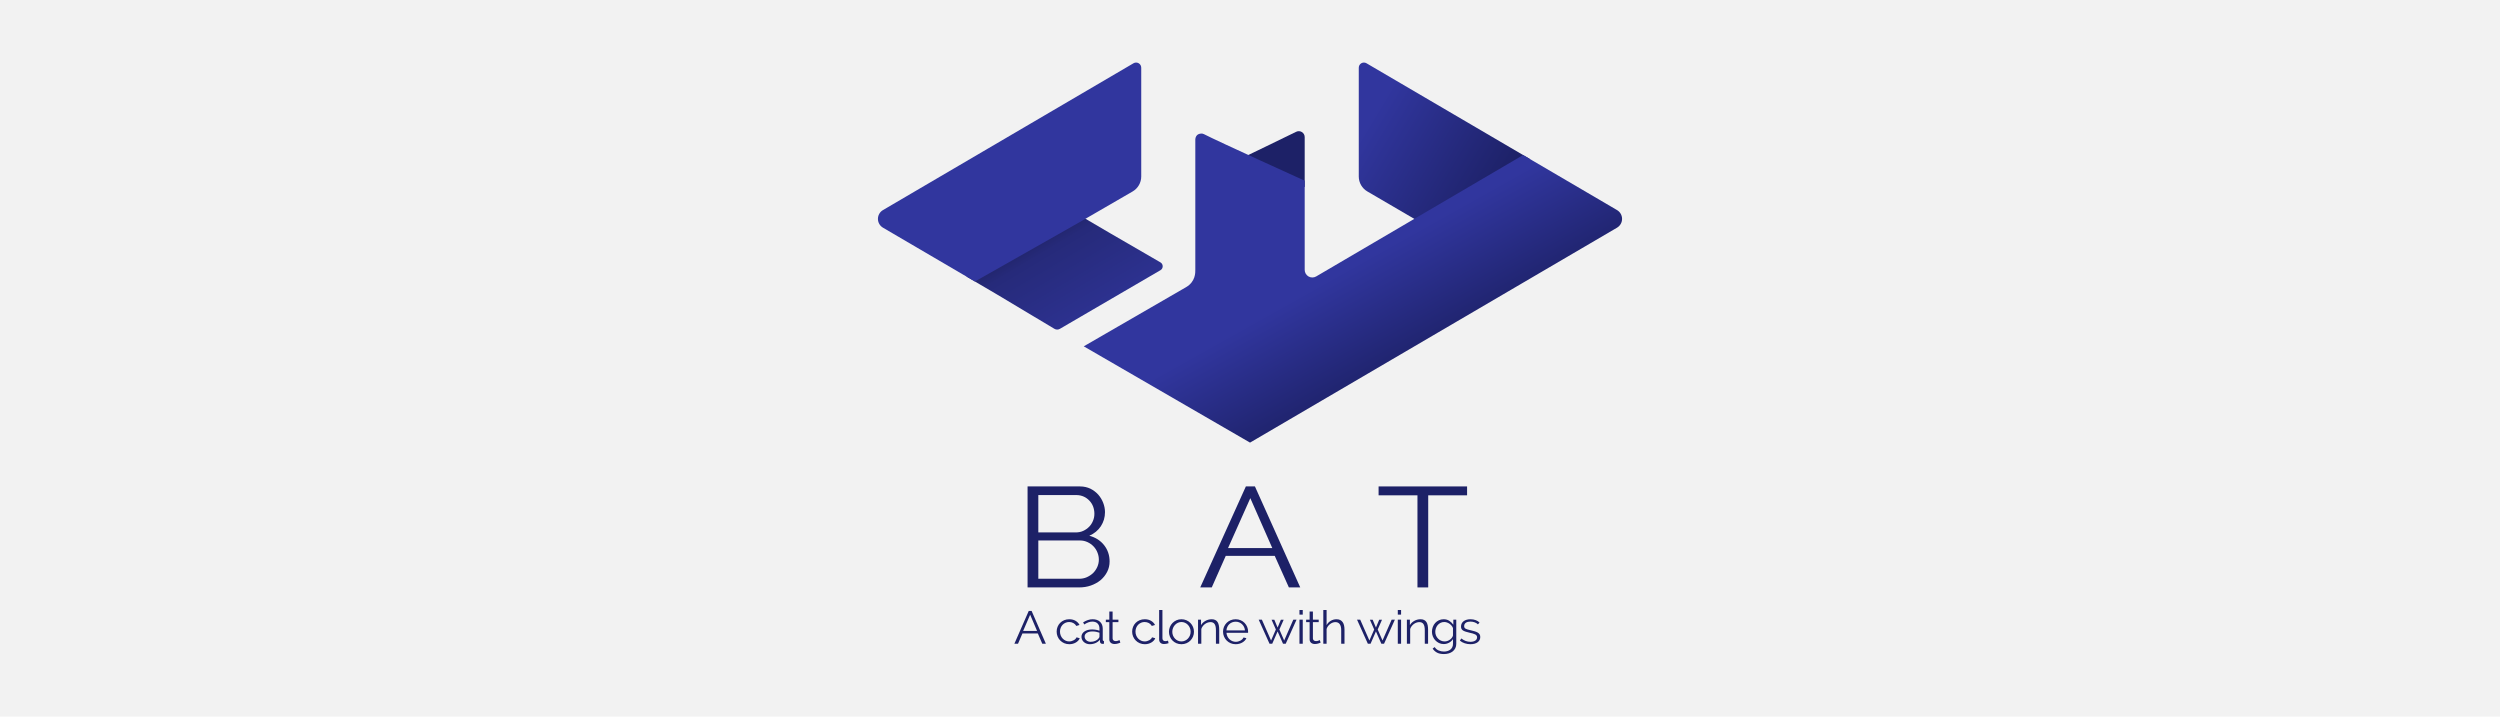
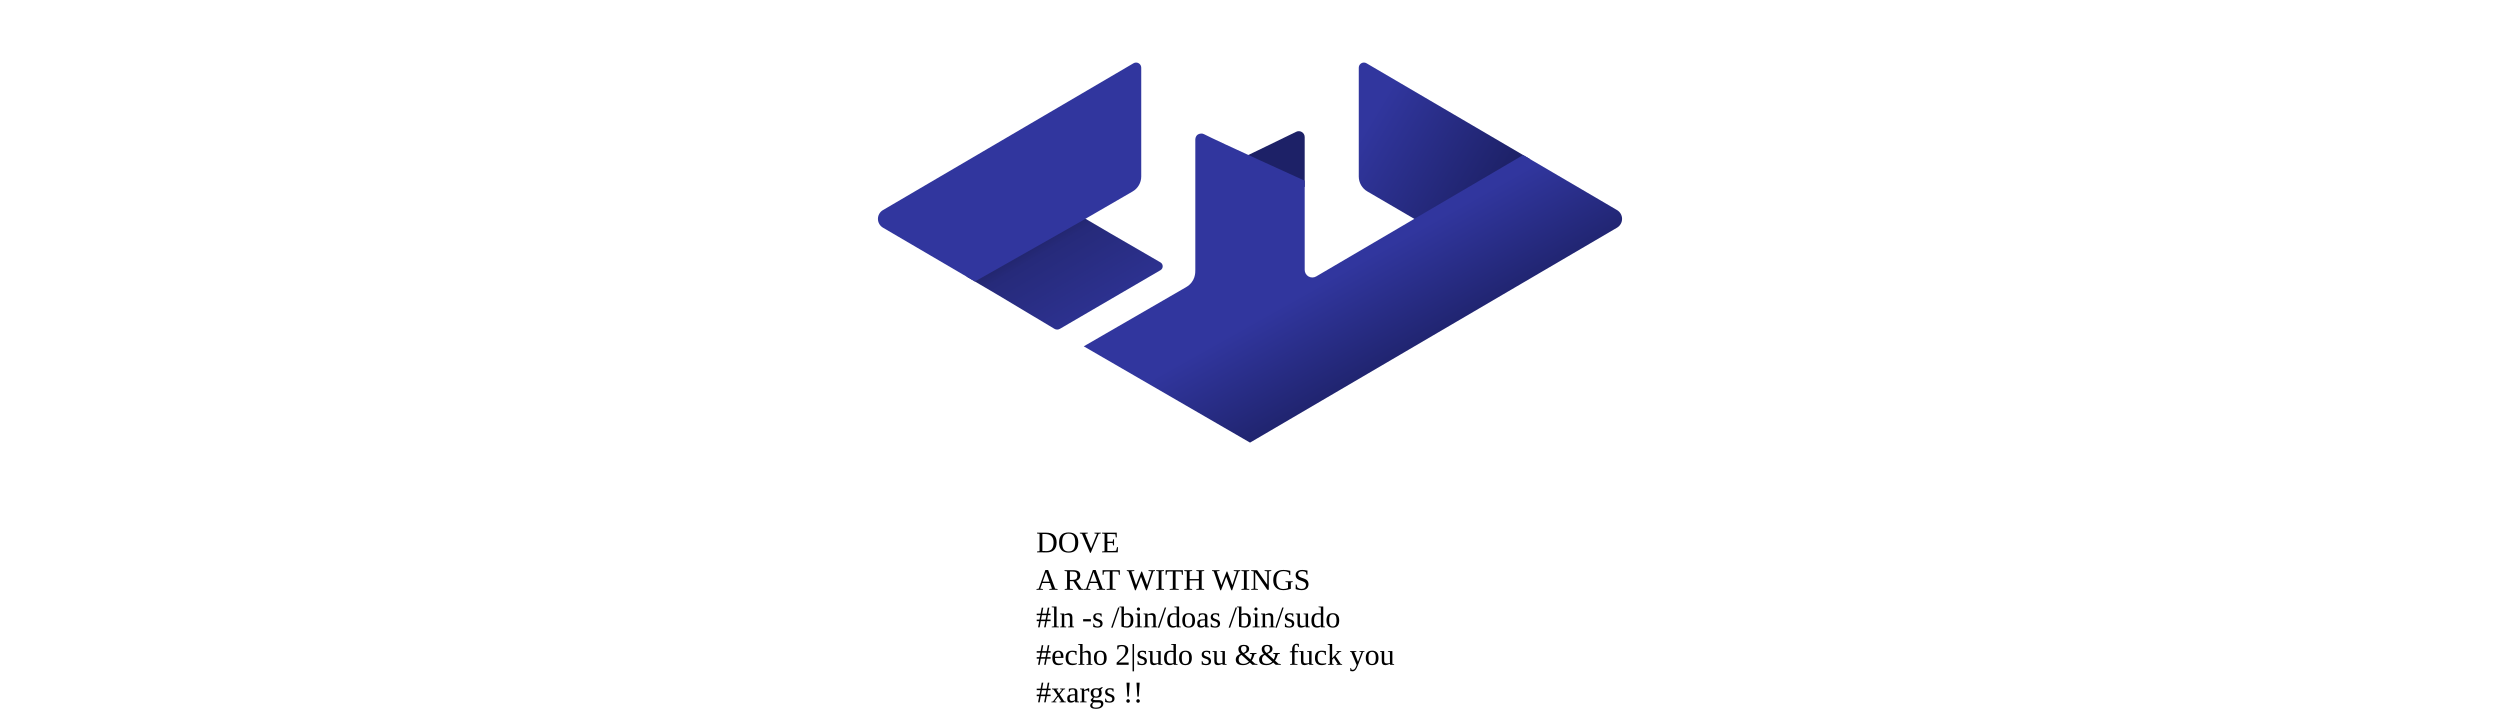
<svg xmlns="http://www.w3.org/2000/svg" width="1000" height="286.643" viewBox="0 0 1000 286.643" version="1.1" xml:space="preserve" style="clip-rule:evenodd;fill-rule:evenodd;stroke-linejoin:round;stroke-miterlimit:1.414" id="svg1285">
-   <rect style="opacity:0.5;fill:#e5e5e5;fill-opacity:1;fill-rule:evenodd;stroke:none;stroke-width:0.143px;stroke-linecap:butt;stroke-linejoin:miter;stroke-miterlimit:4;stroke-dasharray:none;stroke-dashoffset:0;stroke-opacity:1;marker:none" id="rect1929" width="1000" height="286.643" x="0" y="0" />
  <g id="g929" transform="translate(0,13.32142)">
-     <g transform="matrix(5.120788,0,0,4.741146,45.48381,-7057.152)" id="g1168">
-       <path d="m 77.792,1533.05 c 0,0.32 -0.064,0.61 -0.192,0.88 -0.128,0.27 -0.3,0.5 -0.516,0.7 -0.216,0.19 -0.468,0.34 -0.756,0.45 -0.288,0.11 -0.596,0.16 -0.924,0.16 h -4.02 v -8.52 h 4.104 c 0.296,0 0.564,0.07 0.804,0.19 0.24,0.13 0.444,0.3 0.612,0.5 0.168,0.21 0.298,0.44 0.39,0.7 0.092,0.26 0.138,0.52 0.138,0.78 0,0.44 -0.108,0.83 -0.324,1.19 -0.216,0.35 -0.516,0.62 -0.9,0.8 0.488,0.14 0.874,0.41 1.158,0.8 0.284,0.39 0.426,0.85 0.426,1.37 z m -0.84,-0.15 c 0,-0.21 -0.036,-0.41 -0.108,-0.6 -0.072,-0.2 -0.174,-0.37 -0.306,-0.52 -0.132,-0.15 -0.288,-0.27 -0.468,-0.36 -0.18,-0.09 -0.374,-0.14 -0.582,-0.14 h -3.264 v 3.23 h 3.18 c 0.216,0 0.418,-0.04 0.606,-0.13 0.188,-0.09 0.352,-0.21 0.492,-0.35 0.14,-0.15 0.25,-0.33 0.33,-0.52 0.08,-0.2 0.12,-0.4 0.12,-0.61 z m -4.728,-5.45 v 3.15 h 2.928 c 0.208,0 0.402,-0.04 0.582,-0.13 0.18,-0.09 0.334,-0.21 0.462,-0.35 0.128,-0.14 0.228,-0.31 0.3,-0.5 0.072,-0.19 0.108,-0.38 0.108,-0.59 0,-0.22 -0.034,-0.42 -0.102,-0.62 -0.068,-0.19 -0.164,-0.35 -0.288,-0.49 -0.124,-0.14 -0.27,-0.26 -0.438,-0.34 -0.168,-0.08 -0.352,-0.13 -0.552,-0.13 z" style="fill:#1d2167;fill-rule:nonzero" id="path1162" />
-       <path d="m 88.436,1526.72 h 0.708 l 3.54,8.52 h -0.888 l -1.104,-2.66 h -3.828 l -1.092,2.66 h -0.9 z m 2.064,5.2 -1.716,-4.21 -1.74,4.21 z" style="fill:#1d2167;fill-rule:nonzero" id="path1164" />
-       <path d="m 105.716,1527.47 h -3.036 v 7.77 h -0.84 v -7.77 h -3.036 v -0.75 h 6.912 z" style="fill:#1d2167;fill-rule:nonzero" id="path1166" />
-     </g>
    <g transform="translate(1.9578e-5)" id="g6103">
      <g id="g1172" transform="matrix(0.3137423,0,0,0.3137423,-949.5601,-170.6326)">
        <path id="path1170" style="fill:url(#_Linear1)" d="m 4399.57,773.907 c 0,0 35.33,20.718 42.25,24.779 13.1,7.683 47.96,27.832 64.24,37.232 1.77,1.027 2.87,2.923 2.87,4.975 0.01,2.053 -1.08,3.952 -2.85,4.986 -27.1,15.803 -110.2,64.254 -128.26,74.788 -2.16,1.254 -4.82,1.237 -6.95,-0.046 -13.57,-8.147 -62.93,-37.791 -75.02,-44.875 -16.93,-9.911 -37.27,-21.84 -37.27,-21.84 z" />
      </g>
      <g id="g1176" transform="matrix(0.3137423,0,0,0.3137423,-949.5601,-170.6326)">
        <path id="path1174" style="fill:#31369e" d="m 4269.48,860.305 c -54.5,-31.918 -88.34,-51.732 -117.18,-68.621 -3.98,-2.335 -6.43,-6.608 -6.44,-11.228 0,-4.619 2.45,-8.893 6.44,-11.229 l 319.41,-187.171 c 2.02,-1.186 4.52,-1.198 6.56,-0.032 2.03,1.166 3.29,3.333 3.29,5.678 0,29.472 0,107.932 0,138.732 0,7.842 -4.16,15.094 -10.94,19.049 -13.32,7.783 -54.43,31.465 -67.73,39.233 0,0 -133.3,75.654 -133.41,75.589 z" />
      </g>
      <g id="g1180" transform="matrix(0.3137423,0,0,0.3137423,-949.5601,-170.6326)">
        <path id="path1178" style="fill:#1d2167" d="m 4604.42,705.593 85.54,34.367 v -63.802 c 0,-2.628 -1.37,-5.066 -3.62,-6.431 -2.24,-1.365 -5.04,-1.459 -7.37,-0.247 -5.93,3.078 -74.55,36.113 -74.55,36.113 z" />
      </g>
      <g id="g1184" transform="matrix(0.3137423,0,0,0.3137423,-949.5601,-170.6326)">
        <path id="path1182" style="fill:url(#_Linear2)" d="m 4976.91,704.019 c 0,0 -8.53,-4.983 -8.56,-5 -79.92,-46.83 -170.16,-99.71 -199.6,-116.963 -2.02,-1.186 -4.52,-1.198 -6.56,-0.032 -2.04,1.166 -3.29,3.333 -3.29,5.678 0,29.472 0,107.932 0,138.732 0,7.842 4.16,15.094 10.93,19.049 13.33,7.783 68.33,39.913 68.33,39.913 z" />
      </g>
      <g id="g1188" transform="matrix(0.3137423,0,0,0.3137423,-949.5601,-170.6326)">
        <path id="path1186" style="fill:url(#_Linear3)" d="m 4968.44,699.073 c 0,0 -235.66,138.235 -263.83,154.762 -3.01,1.764 -6.73,1.783 -9.76,0.05 -3.02,-1.733 -4.89,-4.953 -4.89,-8.44 V 731.796 c 0,0 -111.16,-50.383 -128.47,-59.371 -2.33,-1.212 -4.978,-0.849 -7.37,0.247 -1.959,0.898 -3.62,3.803 -3.62,6.431 v 166.342 c 0,3.487 0.43,15.045 -12.02,22.226 -2.41,1.392 -130.21,75.278 -130.21,75.278 l 211.99,122.751 c 0,0 377.71,-221.201 467.9,-274.016 3.98,-2.335 6.43,-6.608 6.43,-11.228 0,-4.619 -2.45,-8.893 -6.43,-11.229 -24.64,-14.438 -119.72,-70.154 -119.72,-70.154" />
      </g>
    </g>
-     <g transform="matrix(0.1862712,0,0,0.2278658,340.4353,-286.3609)" id="g1262">
-       <g transform="matrix(1.28,0,0,1,-97.8353,0)" id="g1192">
-         <path d="m 374.487,2270.67 h 4.788 l 23.94,57.61 h -6.006 l -7.465,-18.01 h -25.887 l -7.385,18.01 h -6.086 z m 13.958,35.14 -11.604,-28.49 -11.767,28.49 z" style="fill:#1d2167;fill-rule:nonzero" id="path1190" />
-       </g>
-       <g transform="matrix(1.28,0,0,1,-97.8353,0)" id="g1196">
-         <path d="m 421.293,2307.02 c 0,-2.97 0.514,-5.78 1.542,-8.44 1.028,-2.65 2.475,-4.96 4.342,-6.94 1.866,-1.97 4.098,-3.52 6.695,-4.66 2.596,-1.14 5.464,-1.7 8.602,-1.7 4.003,0 7.492,0.9 10.468,2.71 2.975,1.82 5.221,4.26 6.735,7.35 l -5.356,1.7 c -1.19,-2.16 -2.853,-3.85 -4.99,-5.07 -2.137,-1.22 -4.504,-1.83 -7.101,-1.83 -2.164,0 -4.179,0.44 -6.046,1.3 -1.866,0.87 -3.489,2.05 -4.869,3.53 -1.379,1.49 -2.461,3.26 -3.246,5.32 -0.784,2.05 -1.176,4.3 -1.176,6.73 0,2.38 0.405,4.63 1.217,6.74 0.811,2.11 1.92,3.94 3.327,5.48 1.407,1.54 3.043,2.76 4.91,3.65 1.866,0.89 3.854,1.34 5.964,1.34 1.353,0 2.692,-0.19 4.017,-0.57 1.326,-0.38 2.556,-0.91 3.692,-1.58 1.137,-0.68 2.11,-1.45 2.922,-2.32 0.811,-0.86 1.379,-1.78 1.704,-2.75 l 5.437,1.62 c -0.595,1.51 -1.461,2.91 -2.597,4.18 -1.136,1.27 -2.475,2.38 -4.017,3.32 -1.541,0.95 -3.246,1.68 -5.112,2.2 -1.867,0.51 -3.801,0.77 -5.802,0.77 -3.084,0 -5.924,-0.59 -8.521,-1.75 -2.597,-1.16 -4.842,-2.76 -6.736,-4.79 -1.893,-2.03 -3.367,-4.36 -4.422,-7.02 -1.055,-2.65 -1.583,-5.49 -1.583,-8.52 z" style="fill:#1d2167;fill-rule:nonzero" id="path1194" />
-       </g>
-       <g transform="matrix(1.28,0,0,1,-97.8353,0)" id="g1200">
-         <path d="m 476.962,2329.1 c -2.001,0 -3.854,-0.34 -5.558,-1.02 -1.705,-0.67 -3.192,-1.61 -4.464,-2.8 -1.271,-1.19 -2.258,-2.58 -2.962,-4.18 -0.703,-1.59 -1.055,-3.31 -1.055,-5.15 0,-1.84 0.433,-3.54 1.299,-5.11 0.865,-1.57 2.083,-2.92 3.652,-4.06 1.568,-1.14 3.435,-2.02 5.599,-2.64 2.164,-0.62 4.544,-0.93 7.141,-0.93 2.164,0 4.355,0.19 6.573,0.57 2.218,0.38 4.193,0.92 5.924,1.62 v -3.81 c 0,-3.74 -1.055,-6.7 -3.165,-8.89 -2.11,-2.19 -5.031,-3.29 -8.764,-3.29 -2.164,0 -4.382,0.44 -6.654,1.3 -2.272,0.87 -4.572,2.11 -6.898,3.74 l -1.948,-3.66 c 5.465,-3.67 10.766,-5.51 15.906,-5.51 5.302,0 9.467,1.48 12.497,4.46 3.03,2.97 4.544,7.09 4.544,12.33 v 19.07 c 0,1.52 0.677,2.28 2.029,2.28 v 4.86 c -0.919,0.17 -1.623,0.25 -2.11,0.25 -1.406,0 -2.502,-0.35 -3.286,-1.06 -0.785,-0.7 -1.204,-1.67 -1.258,-2.92 l -0.162,-3.33 c -1.948,2.55 -4.396,4.5 -7.345,5.85 -2.948,1.35 -6.126,2.03 -9.535,2.03 z m 1.299,-4.22 c 2.867,0 5.504,-0.54 7.912,-1.63 2.407,-1.08 4.233,-2.51 5.478,-4.3 0.486,-0.48 0.852,-1.01 1.095,-1.58 0.244,-0.57 0.365,-1.09 0.365,-1.58 v -6.9 c -1.839,-0.7 -3.746,-1.24 -5.721,-1.62 -1.975,-0.38 -3.99,-0.57 -6.046,-0.57 -3.895,0 -7.06,0.81 -9.494,2.43 -2.435,1.63 -3.652,3.76 -3.652,6.41 0,1.3 0.257,2.52 0.771,3.66 0.514,1.13 1.217,2.12 2.11,2.96 0.893,0.84 1.961,1.5 3.205,1.99 1.245,0.48 2.57,0.73 3.977,0.73 z" style="fill:#1d2167;fill-rule:nonzero" id="path1198" />
-       </g>
-       <g transform="matrix(1.28,0,0,1,-97.8353,0)" id="g1204">
-         <path d="m 528.158,2326.26 c -0.325,0.16 -0.798,0.38 -1.42,0.65 -0.622,0.27 -1.339,0.54 -2.151,0.81 -0.811,0.27 -1.731,0.51 -2.759,0.73 -1.028,0.21 -2.11,0.32 -3.246,0.32 -1.19,0 -2.326,-0.16 -3.408,-0.49 -1.082,-0.32 -2.029,-0.82 -2.84,-1.5 -0.812,-0.67 -1.461,-1.52 -1.948,-2.55 -0.487,-1.03 -0.73,-2.22 -0.73,-3.57 v -30.27 h -5.843 v -4.38 h 5.843 v -14.29 h 5.518 v 14.29 h 9.738 v 4.38 h -9.738 v 28.73 c 0.108,1.56 0.663,2.71 1.664,3.44 1,0.73 2.15,1.1 3.448,1.1 1.569,0 2.949,-0.26 4.139,-0.77 1.19,-0.52 1.948,-0.88 2.272,-1.1 z" style="fill:#1d2167;fill-rule:nonzero" id="path1202" />
-       </g>
-       <g transform="matrix(1.28,0,0,1,-97.8353,0)" id="g1208">
-         <path d="m 547.959,2307.02 c 0,-2.97 0.514,-5.78 1.542,-8.44 1.027,-2.65 2.475,-4.96 4.341,-6.94 1.866,-1.97 4.098,-3.52 6.695,-4.66 2.597,-1.14 5.464,-1.7 8.602,-1.7 4.003,0 7.493,0.9 10.468,2.71 2.976,1.82 5.221,4.26 6.736,7.35 l -5.356,1.7 c -1.19,-2.16 -2.854,-3.85 -4.991,-5.07 -2.137,-1.22 -4.504,-1.83 -7.101,-1.83 -2.164,0 -4.179,0.44 -6.045,1.3 -1.867,0.87 -3.49,2.05 -4.869,3.53 -1.38,1.49 -2.462,3.26 -3.246,5.32 -0.785,2.05 -1.177,4.3 -1.177,6.73 0,2.38 0.406,4.63 1.217,6.74 0.812,2.11 1.921,3.94 3.327,5.48 1.407,1.54 3.044,2.76 4.91,3.65 1.866,0.89 3.855,1.34 5.965,1.34 1.352,0 2.691,-0.19 4.016,-0.57 1.326,-0.38 2.557,-0.91 3.693,-1.58 1.136,-0.68 2.11,-1.45 2.921,-2.32 0.812,-0.86 1.38,-1.78 1.704,-2.75 l 5.437,1.62 c -0.595,1.51 -1.46,2.91 -2.596,4.18 -1.136,1.27 -2.475,2.38 -4.017,3.32 -1.542,0.95 -3.246,1.68 -5.113,2.2 -1.866,0.51 -3.8,0.77 -5.802,0.77 -3.084,0 -5.924,-0.59 -8.521,-1.75 -2.597,-1.16 -4.842,-2.76 -6.735,-4.79 -1.894,-2.03 -3.368,-4.36 -4.423,-7.02 -1.055,-2.65 -1.582,-5.49 -1.582,-8.52 z" style="fill:#1d2167;fill-rule:nonzero" id="path1206" />
-       </g>
-       <g transform="matrix(1.28,0,0,1,-97.8353,0)" id="g1212">
-         <path d="m 593.24,2269.05 h 5.519 v 49.66 c 0,1.57 0.432,2.8 1.298,3.69 0.866,0.89 2.083,1.34 3.652,1.34 0.595,0 1.298,-0.08 2.11,-0.24 0.811,-0.16 1.569,-0.38 2.272,-0.65 l 0.974,4.46 c -1.028,0.43 -2.286,0.79 -3.774,1.06 -1.487,0.27 -2.772,0.4 -3.854,0.4 -2.543,0 -4.545,-0.72 -6.005,-2.15 -1.461,-1.43 -2.192,-3.45 -2.192,-6.04 z" style="fill:#1d2167;fill-rule:nonzero" id="path1210" />
-       </g>
-       <g transform="matrix(1.28,0,0,1,-97.8353,0)" id="g1216">
-         <path d="m 630.651,2329.1 c -3.084,0 -5.897,-0.59 -8.44,-1.75 -2.543,-1.16 -4.747,-2.74 -6.614,-4.75 -1.866,-2 -3.313,-4.32 -4.341,-6.97 -1.028,-2.66 -1.542,-5.44 -1.542,-8.36 0,-2.98 0.527,-5.79 1.582,-8.44 1.055,-2.65 2.516,-4.98 4.383,-6.98 1.866,-2 4.071,-3.6 6.613,-4.79 2.543,-1.19 5.329,-1.78 8.359,-1.78 3.029,0 5.829,0.59 8.399,1.78 2.57,1.19 4.788,2.79 6.654,4.79 1.867,2 3.327,4.33 4.382,6.98 1.055,2.65 1.583,5.46 1.583,8.44 0,2.92 -0.514,5.7 -1.542,8.36 -1.028,2.65 -2.475,4.97 -4.342,6.97 -1.866,2.01 -4.084,3.59 -6.654,4.75 -2.57,1.16 -5.397,1.75 -8.48,1.75 z m -15.338,-21.75 c 0,2.38 0.406,4.58 1.218,6.61 0.811,2.03 1.907,3.82 3.286,5.36 1.38,1.54 3.003,2.74 4.869,3.61 1.867,0.86 3.855,1.3 5.965,1.3 2.11,0 4.098,-0.45 5.964,-1.34 1.867,-0.89 3.503,-2.11 4.91,-3.65 1.406,-1.54 2.516,-3.34 3.327,-5.4 0.812,-2.06 1.217,-4.27 1.217,-6.65 0,-2.33 -0.405,-4.53 -1.217,-6.62 -0.811,-2.08 -1.921,-3.89 -3.327,-5.43 -1.407,-1.55 -3.043,-2.76 -4.91,-3.66 -1.866,-0.89 -3.854,-1.34 -5.964,-1.34 -2.11,0 -4.085,0.45 -5.924,1.34 -1.84,0.9 -3.463,2.13 -4.869,3.7 -1.407,1.56 -2.516,3.39 -3.327,5.47 -0.812,2.09 -1.218,4.32 -1.218,6.7 z" style="fill:#1d2167;fill-rule:nonzero" id="path1214" />
-       </g>
-       <g transform="matrix(1.28,0,0,1,-97.8353,0)" id="g1220">
-         <path d="m 694.029,2328.28 h -5.518 v -23.61 c 0,-5.03 -0.744,-8.68 -2.232,-10.95 -1.488,-2.28 -3.773,-3.41 -6.857,-3.41 -1.623,0 -3.246,0.29 -4.869,0.89 -1.623,0.59 -3.124,1.43 -4.504,2.52 -1.379,1.08 -2.61,2.36 -3.692,3.85 -1.082,1.49 -1.867,3.1 -2.354,4.83 v 25.88 h -5.518 v -42.27 h 5.032 v 9.57 c 1.731,-3.08 4.206,-5.57 7.425,-7.46 3.219,-1.9 6.722,-2.84 10.509,-2.84 2.326,0 4.301,0.43 5.924,1.29 1.623,0.87 2.921,2.09 3.895,3.65 0.974,1.57 1.677,3.5 2.11,5.77 0.433,2.27 0.649,4.79 0.649,7.54 z" style="fill:#1d2167;fill-rule:nonzero" id="path1218" />
-       </g>
-       <g transform="matrix(1.28,0,0,1,-97.8353,0)" id="g1224">
-         <path d="m 721.62,2329.1 c -3.084,0 -5.91,-0.59 -8.48,-1.75 -2.57,-1.16 -4.801,-2.76 -6.695,-4.79 -1.893,-2.03 -3.368,-4.36 -4.423,-7.02 -1.055,-2.65 -1.582,-5.49 -1.582,-8.52 0,-2.97 0.527,-5.77 1.582,-8.4 1.055,-2.62 2.516,-4.92 4.382,-6.89 1.867,-1.98 4.099,-3.55 6.695,-4.71 2.597,-1.16 5.41,-1.74 8.44,-1.74 3.084,0 5.91,0.58 8.48,1.74 2.57,1.16 4.775,2.74 6.614,4.75 1.839,2 3.273,4.3 4.301,6.89 1.028,2.6 1.542,5.36 1.542,8.28 0,0.44 0,0.87 0,1.3 0,0.43 -0.027,0.73 -0.081,0.89 h -36.193 c 0.162,2.28 0.689,4.37 1.582,6.29 0.893,1.92 2.042,3.59 3.449,4.99 1.407,1.41 3.016,2.5 4.828,3.29 1.813,0.78 3.747,1.18 5.803,1.18 1.352,0 2.705,-0.19 4.057,-0.57 1.353,-0.38 2.597,-0.89 3.733,-1.54 1.136,-0.65 2.164,-1.45 3.084,-2.4 0.919,-0.94 1.623,-1.99 2.11,-3.12 l 4.787,1.3 c -0.649,1.57 -1.568,2.99 -2.759,4.26 -1.19,1.27 -2.569,2.38 -4.138,3.32 -1.569,0.95 -3.3,1.68 -5.194,2.2 -1.893,0.51 -3.868,0.77 -5.924,0.77 z m 15.581,-24.19 c -0.162,-2.27 -0.69,-4.34 -1.582,-6.21 -0.893,-1.86 -2.029,-3.47 -3.409,-4.82 -1.379,-1.35 -2.975,-2.41 -4.788,-3.17 -1.812,-0.76 -3.746,-1.13 -5.802,-1.13 -2.056,0 -4.003,0.37 -5.843,1.13 -1.839,0.76 -3.449,1.82 -4.828,3.17 -1.38,1.35 -2.489,2.97 -3.327,4.87 -0.839,1.89 -1.339,3.95 -1.502,6.16 z" style="fill:#1d2167;fill-rule:nonzero" id="path1222" />
-       </g>
-       <g transform="matrix(1.28,0,0,1,-97.8353,0)" id="g1228">
-         <path d="m 818.344,2286.01 h 5.437 l -18.178,42.27 h -4.544 l -9.089,-21.58 -9.008,21.58 h -4.544 l -18.178,-42.27 h 5.356 l 15.418,36.59 8.034,-19.31 -7.222,-17.2 h 4.626 l 5.518,13.79 5.518,-13.79 h 4.707 l -7.223,17.2 8.034,19.31 z" style="fill:#1d2167;fill-rule:nonzero" id="path1226" />
-       </g>
-       <g transform="matrix(1.28,0,0,1,-97.8353,0)" id="g1232">
-         <path d="m 828.65,2328.28 v -42.27 h 5.518 v 42.27 z m 0,-51.12 v -8.11 h 5.518 v 8.11 z" style="fill:#1d2167;fill-rule:nonzero" id="path1230" />
-       </g>
-       <g transform="matrix(1.28,0,0,1,-97.8353,0)" id="g1236">
-         <path d="m 864.193,2326.26 c -0.324,0.16 -0.798,0.38 -1.42,0.65 -0.622,0.27 -1.339,0.54 -2.15,0.81 -0.812,0.27 -1.731,0.51 -2.759,0.73 -1.028,0.21 -2.11,0.32 -3.246,0.32 -1.19,0 -2.327,-0.16 -3.409,-0.49 -1.082,-0.32 -2.028,-0.82 -2.84,-1.5 -0.811,-0.67 -1.461,-1.52 -1.947,-2.55 -0.487,-1.03 -0.731,-2.22 -0.731,-3.57 v -30.27 h -5.843 v -4.38 h 5.843 v -14.29 h 5.518 v 14.29 h 9.738 v 4.38 h -9.738 v 28.73 c 0.109,1.56 0.663,2.71 1.664,3.44 1.001,0.73 2.15,1.1 3.449,1.1 1.569,0 2.948,-0.26 4.139,-0.77 1.19,-0.52 1.947,-0.88 2.272,-1.1 z" style="fill:#1d2167;fill-rule:nonzero" id="path1234" />
-       </g>
-       <g transform="matrix(1.28,0,0,1,-97.8353,0)" id="g1240">
-         <path d="m 904.201,2328.28 h -5.519 v -23.61 c 0,-4.81 -0.825,-8.41 -2.475,-10.79 -1.65,-2.38 -4.071,-3.57 -7.263,-3.57 -1.569,0 -3.124,0.31 -4.666,0.93 -1.542,0.62 -2.989,1.47 -4.341,2.56 -1.353,1.08 -2.53,2.35 -3.53,3.81 -1.001,1.46 -1.745,3.06 -2.232,4.79 v 25.88 h -5.518 v -59.23 h 5.518 v 26.53 c 1.677,-3.19 4.003,-5.71 6.979,-7.55 2.975,-1.83 6.194,-2.75 9.657,-2.75 2.434,0 4.49,0.44 6.167,1.33 1.677,0.9 3.057,2.14 4.139,3.74 1.082,1.59 1.866,3.51 2.353,5.76 0.487,2.24 0.731,4.72 0.731,7.42 z" style="fill:#1d2167;fill-rule:nonzero" id="path1238" />
-       </g>
-       <g transform="matrix(1.28,0,0,1,-97.8353,0)" id="g1244">
-         <path d="m 983.314,2286.01 h 5.437 l -18.177,42.27 h -4.545 l -9.088,-21.58 -9.008,21.58 h -4.545 l -18.177,-42.27 h 5.356 l 15.418,36.59 8.034,-19.31 -7.222,-17.2 h 4.625 l 5.519,13.79 5.518,-13.79 h 4.707 l -7.223,17.2 8.034,19.31 z" style="fill:#1d2167;fill-rule:nonzero" id="path1242" />
-       </g>
-       <g transform="matrix(1.28,0,0,1,-97.8353,0)" id="g1248">
-         <path d="m 993.62,2328.28 v -42.27 h 5.519 v 42.27 z m 0,-51.12 v -8.11 h 5.519 v 8.11 z" style="fill:#1d2167;fill-rule:nonzero" id="path1246" />
-       </g>
-       <g transform="matrix(1.28,0,0,1,-97.8353,0)" id="g1252">
-         <path d="m 1044.42,2328.28 h -5.52 v -23.61 c 0,-5.03 -0.74,-8.68 -2.23,-10.95 -1.49,-2.28 -3.77,-3.41 -6.86,-3.41 -1.62,0 -3.24,0.29 -4.87,0.89 -1.62,0.59 -3.12,1.43 -4.5,2.52 -1.38,1.08 -2.61,2.36 -3.69,3.85 -1.08,1.49 -1.87,3.1 -2.36,4.83 v 25.88 h -5.51 v -42.27 h 5.03 v 9.57 c 1.73,-3.08 4.2,-5.57 7.42,-7.46 3.22,-1.9 6.73,-2.84 10.51,-2.84 2.33,0 4.3,0.43 5.93,1.29 1.62,0.87 2.92,2.09 3.89,3.65 0.97,1.57 1.68,3.5 2.11,5.77 0.43,2.27 0.65,4.79 0.65,7.54 z" style="fill:#1d2167;fill-rule:nonzero" id="path1250" />
-       </g>
-       <g transform="matrix(1.28,0,0,1,-97.8353,0)" id="g1256">
-         <path d="m 1070.71,2328.85 c -2.92,0 -5.58,-0.61 -7.99,-1.82 -2.41,-1.22 -4.49,-2.83 -6.25,-4.83 -1.76,-2 -3.12,-4.3 -4.1,-6.9 -0.97,-2.6 -1.46,-5.27 -1.46,-8.03 0,-2.92 0.48,-5.72 1.42,-8.4 0.95,-2.68 2.29,-5.02 4.02,-7.02 1.73,-2 3.8,-3.6 6.21,-4.79 2.4,-1.19 5.07,-1.78 7.99,-1.78 3.63,0 6.76,0.9 9.41,2.71 2.66,1.82 4.93,4.1 6.82,6.86 v -8.84 h 4.95 v 42.44 c 0,2.92 -0.55,5.5 -1.66,7.75 -1.11,2.24 -2.6,4.12 -4.47,5.64 -1.86,1.51 -4.05,2.65 -6.57,3.4 -2.51,0.76 -5.18,1.14 -7.99,1.14 -4.87,0 -8.79,-0.86 -11.77,-2.6 -2.97,-1.73 -5.38,-4.05 -7.22,-6.97 l 3.41,-2.68 c 1.67,2.7 3.89,4.69 6.65,5.96 2.76,1.27 5.74,1.91 8.93,1.91 2.05,0 4,-0.28 5.84,-0.85 1.84,-0.57 3.45,-1.41 4.83,-2.52 1.38,-1.11 2.47,-2.51 3.29,-4.22 0.81,-1.7 1.21,-3.69 1.21,-5.96 v -8.36 c -1.62,2.7 -3.84,4.84 -6.65,6.41 -2.81,1.57 -5.76,2.35 -8.85,2.35 z m 1.55,-4.62 c 1.62,0 3.21,-0.3 4.78,-0.89 1.57,-0.6 2.99,-1.4 4.26,-2.4 1.28,-1 2.34,-2.12 3.21,-3.37 0.86,-1.24 1.43,-2.51 1.7,-3.81 v -13.07 c -0.59,-1.51 -1.4,-2.92 -2.43,-4.22 -1.03,-1.29 -2.19,-2.4 -3.49,-3.32 -1.3,-0.92 -2.69,-1.65 -4.18,-2.19 -1.49,-0.55 -2.99,-0.82 -4.5,-0.82 -2.39,0 -4.51,0.5 -6.37,1.5 -1.87,1.01 -3.45,2.32 -4.75,3.94 -1.3,1.62 -2.29,3.46 -2.96,5.52 -0.68,2.06 -1.02,4.14 -1.02,6.25 0,2.27 0.41,4.43 1.22,6.49 0.81,2.06 1.93,3.86 3.37,5.4 1.43,1.54 3.09,2.76 4.99,3.65 1.89,0.89 3.95,1.34 6.17,1.34 z" style="fill:#1d2167;fill-rule:nonzero" id="path1254" />
-       </g>
-       <g transform="matrix(1.28,0,0,1,-97.8353,0)" id="g1260">
-         <path d="m 1115.51,2329.1 c -3.3,0 -6.52,-0.55 -9.66,-1.63 -3.14,-1.08 -5.84,-2.65 -8.11,-4.7 l 2.51,-3.74 c 2.38,1.95 4.8,3.41 7.27,4.39 2.46,0.97 5.09,1.46 7.91,1.46 3.41,0 6.12,-0.69 8.15,-2.07 2.03,-1.38 3.05,-3.34 3.05,-5.89 0,-1.19 -0.27,-2.17 -0.82,-2.96 -0.54,-0.78 -1.33,-1.47 -2.39,-2.07 -1.05,-0.59 -2.38,-1.12 -3.98,-1.58 -1.59,-0.46 -3.44,-0.93 -5.56,-1.42 -2.43,-0.59 -4.54,-1.19 -6.32,-1.78 -1.79,-0.6 -3.26,-1.28 -4.43,-2.03 -1.16,-0.76 -2.03,-1.69 -2.59,-2.8 -0.57,-1.11 -0.86,-2.51 -0.86,-4.18 0,-2.11 0.42,-3.98 1.26,-5.6 0.84,-1.63 1.98,-2.96 3.41,-4.02 1.43,-1.05 3.11,-1.85 5.03,-2.39 1.92,-0.54 3.96,-0.81 6.13,-0.81 3.24,0 6.19,0.52 8.84,1.58 2.65,1.05 4.79,2.45 6.41,4.18 l -2.67,3.24 c -1.57,-1.62 -3.48,-2.84 -5.72,-3.65 -2.25,-0.81 -4.59,-1.22 -7.02,-1.22 -1.47,0 -2.82,0.15 -4.06,0.45 -1.25,0.3 -2.34,0.77 -3.29,1.42 -0.94,0.65 -1.69,1.47 -2.23,2.48 -0.54,1 -0.81,2.17 -0.81,3.52 0,1.14 0.19,2.06 0.57,2.76 0.37,0.71 1,1.32 1.86,1.83 0.87,0.51 1.96,0.97 3.29,1.38 1.33,0.41 2.94,0.83 4.83,1.26 2.7,0.65 5.08,1.3 7.14,1.94 2.05,0.66 3.77,1.41 5.15,2.28 1.38,0.86 2.42,1.92 3.13,3.16 0.7,1.25 1.05,2.76 1.05,4.55 0,3.89 -1.49,6.98 -4.46,9.25 -2.98,2.27 -6.98,3.41 -12.01,3.41 z" style="fill:#1d2167;fill-rule:nonzero" id="path1258" />
-       </g>
-     </g>
+     <text xml:space="preserve" style="fill:#000000" x="414.466" y="207.613" id="text381">
+       <tspan id="tspan379" x="414.466" y="207.613">DOVE</tspan>
+       <tspan x="414.466" y="222.613" id="tspan383">A RAT WITH WINGS</tspan>
+       <tspan x="414.466" y="237.613" id="tspan385">#ln -s /bin/doas /bin/sudo</tspan>
+       <tspan x="414.466" y="252.613" id="tspan387">#echo 2|sudo su &amp;&amp; fuck you</tspan>
+       <tspan x="414.466" y="267.613" id="tspan389">#xargs !!</tspan>
+     </text>
  </g>
  <defs id="defs1283">
    <linearGradient id="_Linear1" x1="0" y1="0" x2="1" y2="0" gradientUnits="userSpaceOnUse" gradientTransform="matrix(-158.501,-265.604,265.604,-158.501,4436.06,964.047)">
      <stop offset="0" style="stop-color:rgb(49,54,158);stop-opacity:1" id="stop1266" />
      <stop offset="0.52" style="stop-color:rgb(38,42,122);stop-opacity:1" id="stop1268" />
      <stop offset="1" style="stop-color:black;stop-opacity:1" id="stop1270" />
    </linearGradient>
    <linearGradient id="_Linear2" x1="0" y1="0" x2="1" y2="0" gradientUnits="userSpaceOnUse" gradientTransform="matrix(160.563,96.0376,-96.0376,160.563,4771.78,656.669)">
      <stop offset="0" style="stop-color:rgb(49,54,158);stop-opacity:1" id="stop1273" />
      <stop offset="1" style="stop-color:rgb(29,33,103);stop-opacity:1" id="stop1275" />
    </linearGradient>
    <linearGradient id="_Linear3" x1="0" y1="0" x2="1" y2="0" gradientUnits="userSpaceOnUse" gradientTransform="matrix(76.53,136.554,-136.554,76.53,4737.26,847.244)">
      <stop offset="0" style="stop-color:rgb(49,54,158);stop-opacity:1" id="stop1278" />
      <stop offset="1" style="stop-color:rgb(29,33,103);stop-opacity:1" id="stop1280" />
    </linearGradient>
  </defs>
</svg>
